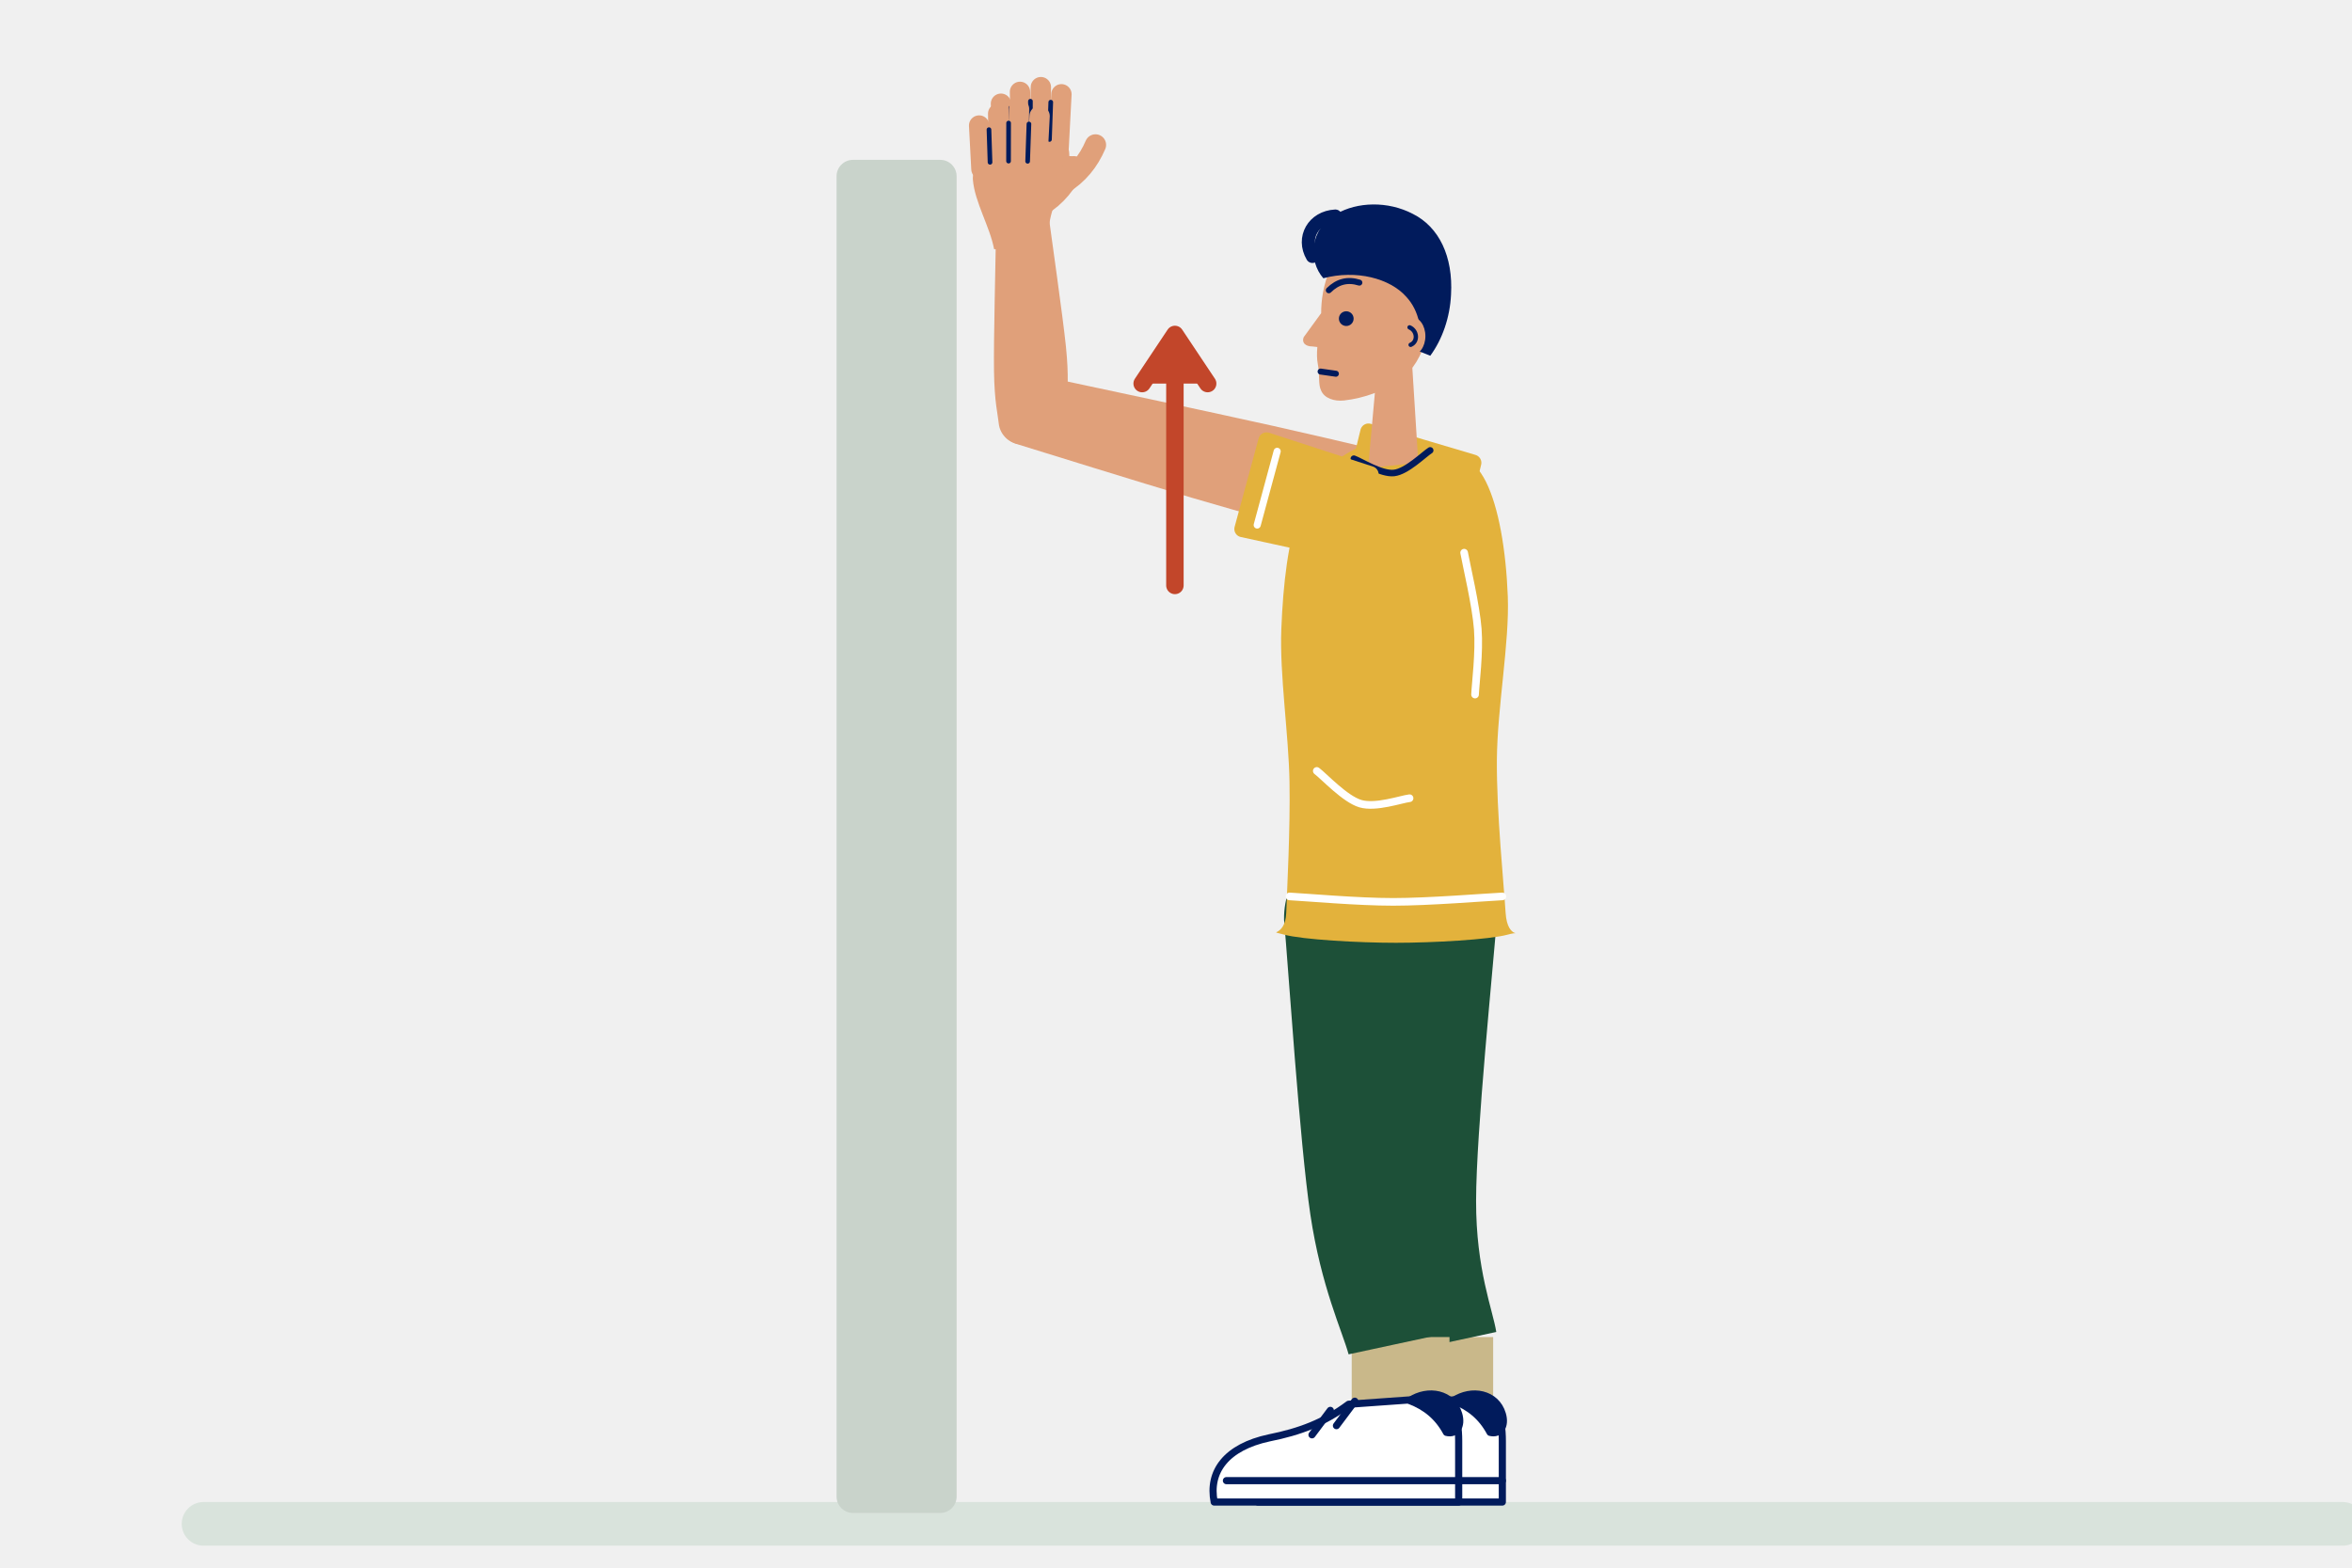
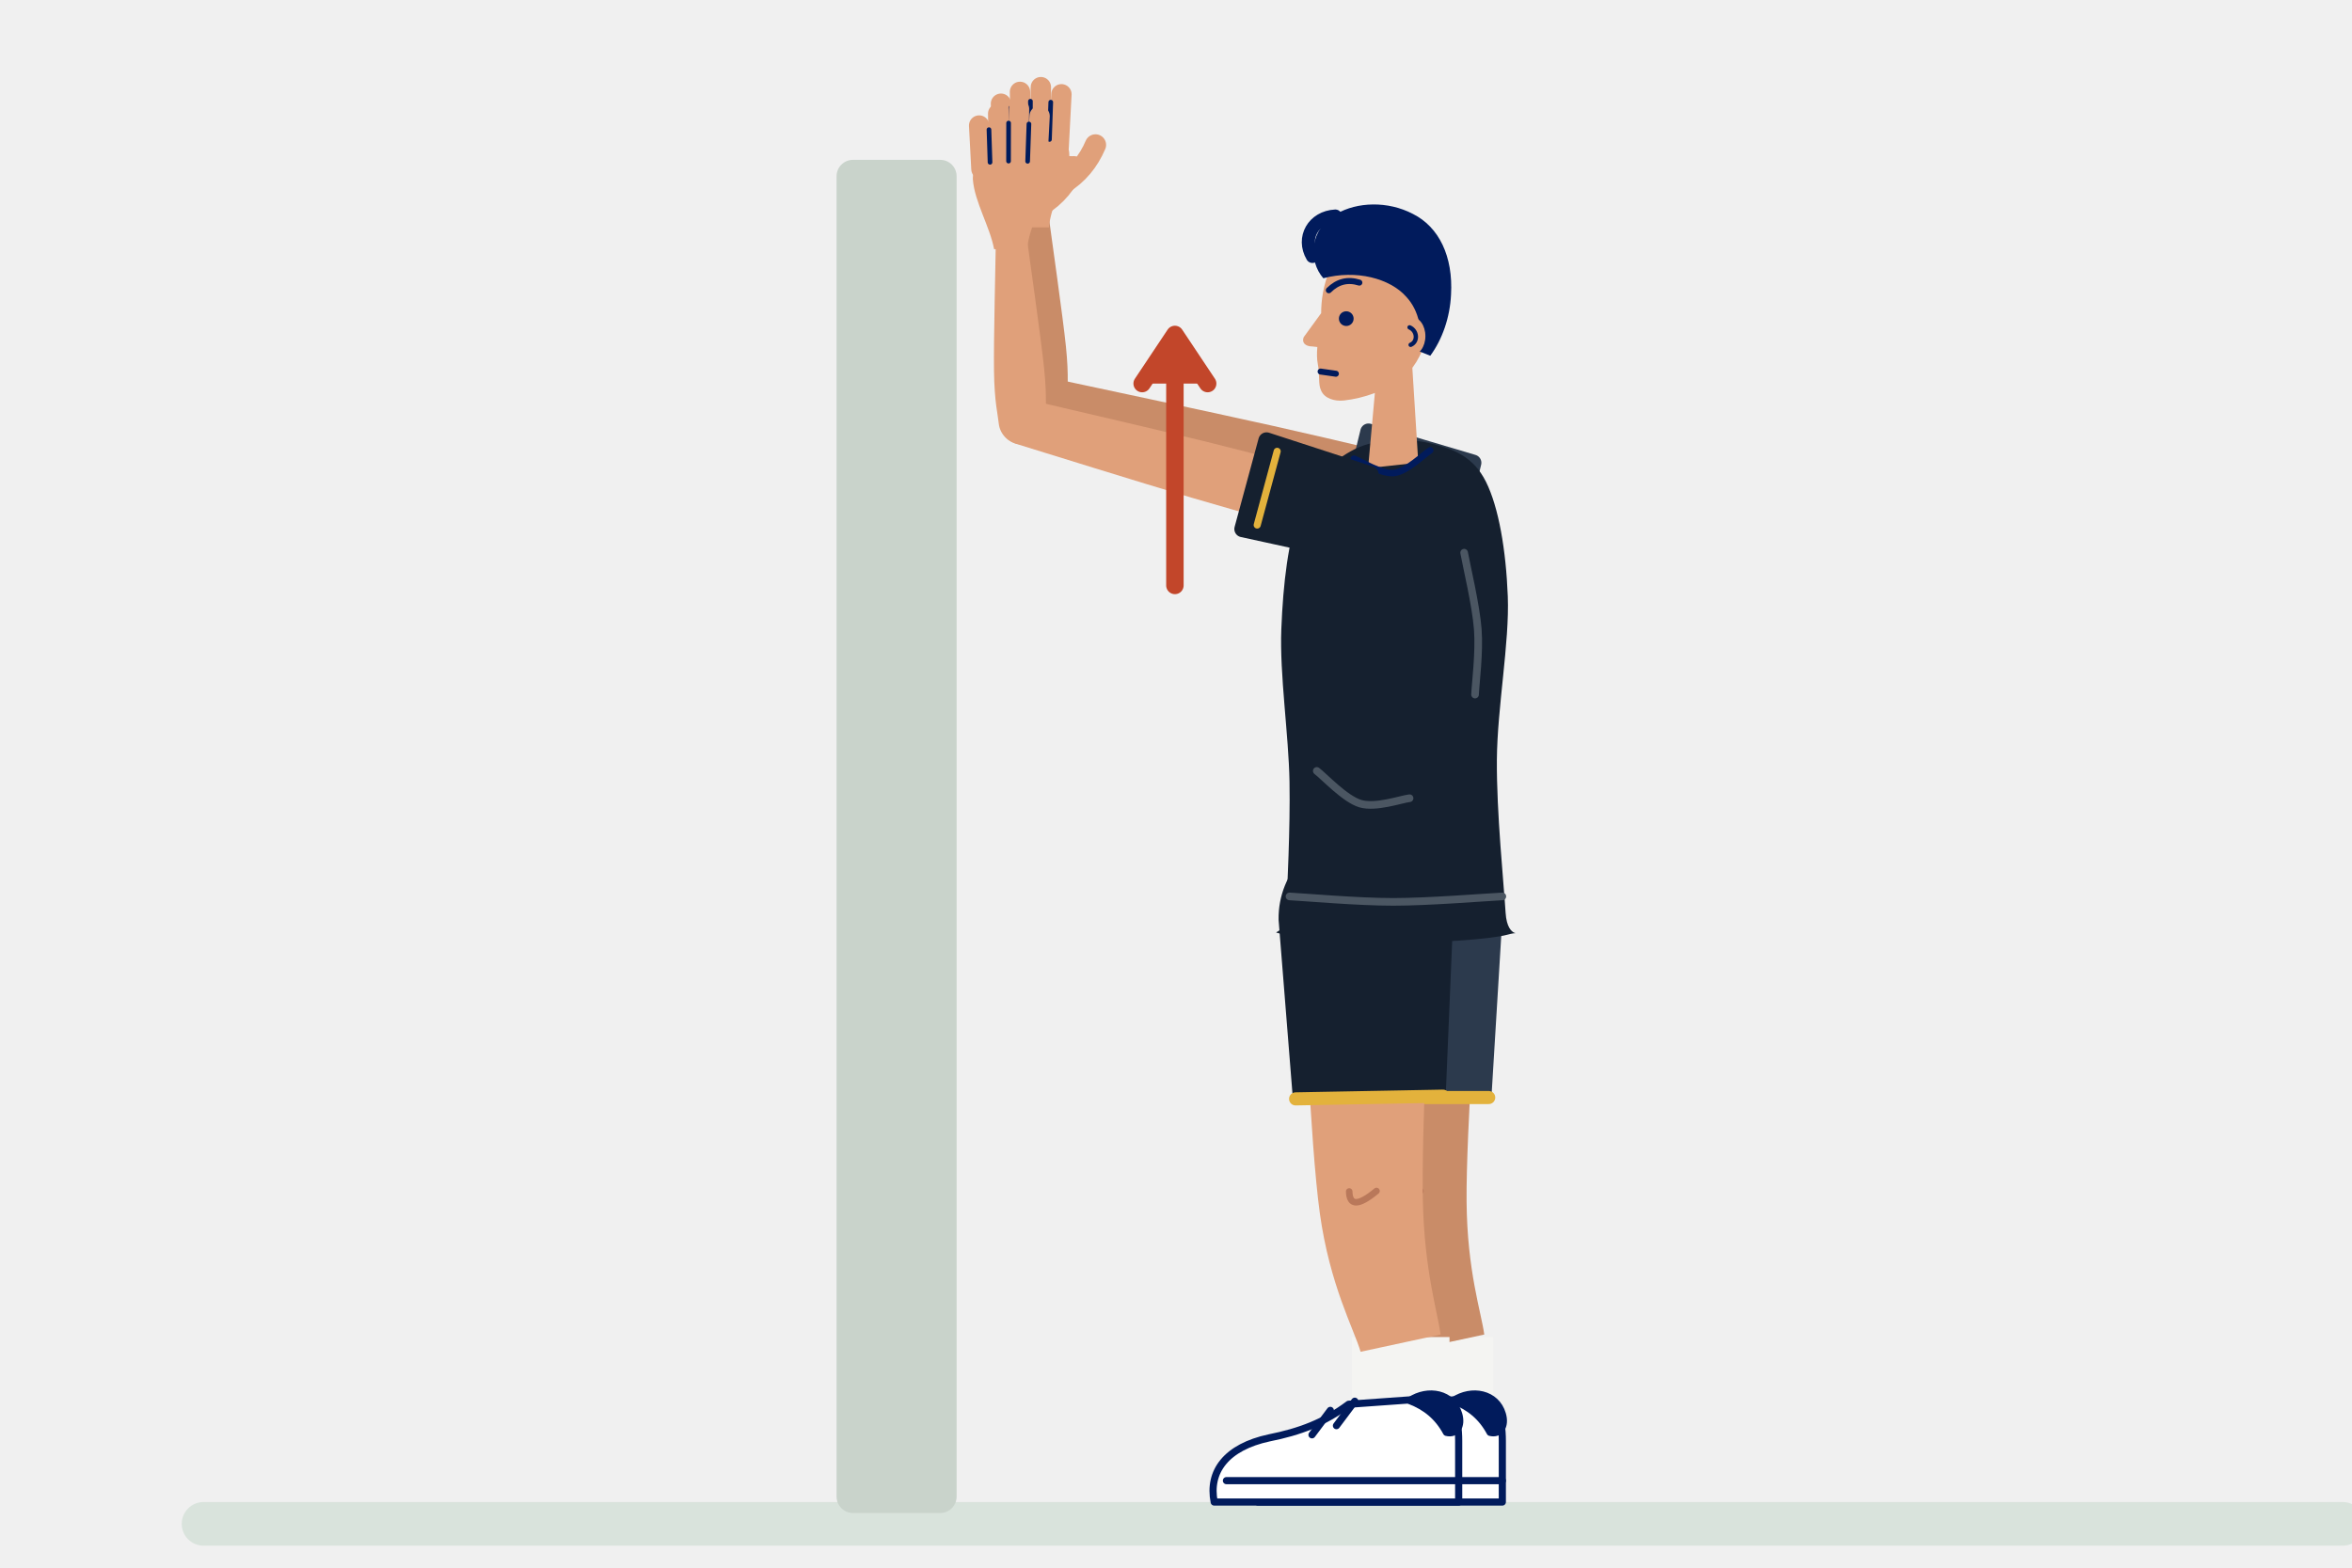
<svg xmlns="http://www.w3.org/2000/svg" viewBox="6.7 10.7 431.0 287.3" role="img" aria-label="Wall Slides, slide up">
  <rect x="40" y="286" width="400" height="8" rx="4" fill="#d9e3dc" />
  <rect x="160" y="40" width="22" height="248" rx="3" fill="#c9d3cb" />
-   <path d="M202.29 83.75 C202.25 82.16 202.61 79.86 202.03 74.21 C201.45 68.56 199.33 53.9 198.8 49.84 L193.2 50.16 C193.15 54.26 192.76 69.07 192.85 74.75 C192.93 80.43 193.56 82.67 193.71 84.25 A4.3 4.3 0 0 0 202.29 83.75 Z" fill="#e0a07a" />
-   <path d="M273.32 96.56 C267.76 95.26 252.34 91.52 239.95 88.75 C227.56 85.98 205.82 81.39 198.99 79.92 A4.2 4.2 0 0 0 197.01 88.08 C203.75 89.91 225.17 95.82 237.45 99.05 C249.73 102.28 265.14 106.04 270.68 107.44 Z" fill="#e0a07a" />
-   <path d="M276.66 95.52 L257.47 89.82 L253.5 106.14 L273.17 109.9 Z" fill="#e3b23c" stroke="#e3b23c" stroke-width="3" stroke-linecap="round" stroke-linejoin="round" />
-   <path d="M259.47 91.75 C258.92 94.01 256.71 103.08 256.16 105.35" fill="none" stroke="#FFFFFF" stroke-width="1.3" stroke-linecap="round" stroke-linejoin="round" />
+   <path d="M202.29 83.75 C202.25 82.16 202.61 79.86 202.03 74.21 C201.45 68.56 199.33 53.9 198.8 49.84 L193.2 50.16 C193.15 54.26 192.76 69.07 192.85 74.75 C192.93 80.43 193.56 82.67 193.71 84.25 A4.3 4.3 0 0 0 202.29 83.75 Z" fill="#c98c68" />
+   <path d="M273.32 96.56 C267.76 95.26 252.34 91.52 239.95 88.75 C227.56 85.98 205.82 81.39 198.99 79.92 A4.2 4.2 0 0 0 197.01 88.08 C203.75 89.91 225.17 95.82 237.45 99.05 C249.73 102.28 265.14 106.04 270.68 107.44 Z" fill="#c98c68" />
+   <path d="M276.66 95.52 L257.47 89.82 L253.5 106.14 L273.17 109.9 Z" fill="#2c3a4d" stroke="#2c3a4d" stroke-width="3" stroke-linecap="round" stroke-linejoin="round" />
+   <path d="M259.47 91.75 C258.92 94.01 256.71 103.08 256.16 105.35" fill="none" stroke="#e3b23c" stroke-width="1.3" stroke-linecap="round" stroke-linejoin="round" />
  <g transform="translate(196 50) rotate(0) scale(-1.08 1.08)">
    <path d="M-2.7 2.2 C-3 -1.4 -5.4 -5.6 -6.1 -9.4 C-6.4 -11.6 -5.4 -12.6 -3.6 -12.6 L3.8 -12.6 C5.6 -12.6 6.6 -11.4 6.5 -9.6 C6.2 -5.8 3.6 -1.6 2.9 2.2 Z" fill="#e0a07a" />
    <path d="M-4.35 -11.4 Q-4.61 -16.34 -4.82 -20.39" fill="none" stroke="#e0a07a" stroke-width="3.45" stroke-linecap="round" stroke-linejoin="round" />
    <path d="M-1.15 -11.4 Q-1.25 -17.01 -1.33 -21.6" fill="none" stroke="#e0a07a" stroke-width="3.45" stroke-linecap="round" stroke-linejoin="round" />
    <path d="M2.05 -11.4 Q2.14 -16.57 2.21 -20.8" fill="none" stroke="#e0a07a" stroke-width="3.45" stroke-linecap="round" stroke-linejoin="round" />
    <path d="M5.05 -11.4 Q5.26 -15.46 5.44 -18.79" fill="none" stroke="#e0a07a" stroke-width="3.45" stroke-linecap="round" stroke-linejoin="round" />
    <path d="M-5 -5.2 C-7.6 -6.8 -9.4 -9 -10.6 -11.8" fill="none" stroke="#e0a07a" stroke-width="3.6" stroke-linecap="round" stroke-linejoin="round" />
    <path d="M-3.6 -2.4 C-5.8 -5.2 -7.6 -7 -9.6 -9.4 L-5.6 -10 Z" fill="#e0a07a" />
    <path d="M-3.01 -19.05 L-2.79 -12.72" fill="none" stroke="#011B5C" stroke-width="0.79" stroke-linecap="round" stroke-linejoin="round" />
    <path d="M0.44 -19.21 L0.45 -12.75" fill="none" stroke="#011B5C" stroke-width="0.79" stroke-linecap="round" stroke-linejoin="round" />
    <path d="M3.77 -18.09 L3.59 -12.55" fill="none" stroke="#011B5C" stroke-width="0.79" stroke-linecap="round" stroke-linejoin="round" />
  </g>
-   <path d="M262.4 269.2 L280.32 267.52 L280.32 255.76 L262.4 255.76 Z" fill="#c9b88a" />
-   <path d="M251 179 C251.64 188.03 253.01 219.87 254.81 233.19 C256.62 246.51 260.66 254.64 261.83 258.93 L280.89 254.83 C280.27 250.82 277.17 243.45 277.19 230.81 C277.2 218.17 280.36 187.63 281 179 A15 15 0 0 0 251 179 Z" fill="#1d5038" />
+   <path d="M262.4 269.2 L280.32 267.52 L280.32 255.76 L262.4 255.76 Z" fill="#f4f4f2" />
+   <path d="M254 179 C254.43 188 254.88 219.76 256.55 233.01 C258.22 246.25 262.78 254.22 264.03 258.46 L278.69 255.3 C278.15 251.25 275.56 243.71 275.45 230.99 C275.33 218.28 277.57 187.67 278 179 A12 12 0 0 0 254 179 Z" fill="#c98c68" />
+   <path d="M262 229 q0 4 5 0" fill="none" stroke="#b9785a" stroke-width="1.2" stroke-linecap="round" stroke-linejoin="round" />
+   <path d="M250 179 C250.33 184.48 251.67 206.38 252 211.86 L280 211.86 C280.33 206.38 281.67 184.48 282 179 A16 16 0 0 0 250 179 Z" fill="#2c3a4d" />
+   <path d="M252.5 211.86 L279.5 211.86" fill="none" stroke="#e3b23c" stroke-width="2.4" stroke-linecap="round" stroke-linejoin="round" />
  <g transform="translate(282 286) rotate(0) scale(1.12 1.12)" stroke="#011B5C" stroke-width="1.17" stroke-linejoin="round" stroke-linecap="round">
    <path d="M-40 0 C-41 -5 -38 -9 -31 -10.5 C-26 -11.5 -22 -13 -18 -16 L-4 -17 C-1 -17 0 -14 0 -10 L0 0 Z" fill="#FFFFFF" />
    <path d="M-8 -16.6 C-5 -18.6 -1 -17.8 0 -14.4 C0.6 -12.4 -0.4 -11 -2 -11.4 C-3.4 -14 -5.4 -15.6 -8 -16.6 Z" fill="#011B5C" />
    <path d="M-38 -3.5 H0" fill="none" />
    <path d="M-24 -11 l3 -4 M-20 -12.5 l3 -4" fill="none" />
  </g>
-   <path d="M254.4 269.2 L272.32 267.52 L272.32 255.76 L254.4 255.76 Z" fill="#c9b88a" />
-   <path d="M242 179.28 C242.81 188.29 244.85 220.02 246.82 233.3 C248.8 246.57 252.66 254.66 253.83 258.93 L272.89 254.83 C272.27 250.81 269.32 243.39 269.18 230.7 C269.03 218.02 271.53 187.38 272 178.72 A15 15 0 0 0 242 179.28 Z" fill="#1d5038" />
+   <path d="M254.4 269.2 L272.32 267.52 L272.32 255.76 L254.4 255.76 Z" fill="#f4f4f2" />
+   <path d="M245 179.23 C245.6 188.2 246.73 219.89 248.56 233.1 C250.4 246.3 254.78 254.23 256.03 258.46 L270.69 255.3 C270.15 251.23 267.72 243.66 267.44 230.9 C267.15 218.15 268.74 187.46 269 178.77 A12 12 0 0 0 245 179.23 Z" fill="#e0a07a" />
+   <path d="M253.94 229.08 q0.08 4 5 -0.09" fill="none" stroke="#b9785a" stroke-width="1.2" stroke-linecap="round" stroke-linejoin="round" />
+   <path d="M241 179.3 C241.44 184.77 243.19 206.65 243.62 212.12 L271.62 211.6 C271.85 206.11 272.77 184.18 273 178.7 A16 16 0 0 0 241 179.3 Z" fill="#15202f" />
+   <path d="M244.12 212.11 L271.12 211.61" fill="none" stroke="#e3b23c" stroke-width="2.4" stroke-linecap="round" stroke-linejoin="round" />
  <g transform="translate(274 286) rotate(0) scale(1.12 1.12)" stroke="#011B5C" stroke-width="1.17" stroke-linejoin="round" stroke-linecap="round">
    <path d="M-40 0 C-41 -5 -38 -9 -31 -10.5 C-26 -11.5 -22 -13 -18 -16 L-4 -17 C-1 -17 0 -14 0 -10 L0 0 Z" fill="#FFFFFF" />
    <path d="M-8 -16.6 C-5 -18.6 -1 -17.8 0 -14.4 C0.6 -12.4 -0.4 -11 -2 -11.4 C-3.4 -14 -5.4 -15.6 -8 -16.6 Z" fill="#011B5C" />
    <path d="M-38 -3.5 H0" fill="none" />
    <path d="M-24 -11 l3 -4 M-20 -12.5 l3 -4" fill="none" />
  </g>
-   <path d="M242 182 C238.65 181.08 242.23 182.67 242.4 178 C242.57 173.33 243.15 162.67 243 154 C242.85 145.33 241.17 134.33 241.5 126 C241.83 117.67 242.75 109.5 245 104 C247.25 98.5 251 95 255 93 C259 91 265 91 269 92 C273 93 276.67 94.33 279 99 C281.33 103.67 282.67 111.5 283 120 C283.33 128.5 281.07 140.33 281 150 C280.93 159.67 282.27 172.67 282.6 178 C282.93 183.33 286.35 181.08 283 182 C279.65 182.92 269.33 183.5 262.5 183.5 C255.67 183.5 245.35 182.92 242 182 Z" fill="#e3b23c" />
-   <path d="M243 175 C246.17 175.17 255.5 176 262 176 C268.5 176 278.67 175.17 282 175" fill="none" stroke="#FFFFFF" stroke-width="1.4" stroke-linecap="round" stroke-linejoin="round" />
-   <path d="M275 112 C275.42 114.33 277.17 121.67 277.5 126 C277.83 130.33 277.08 136 277 138" fill="none" stroke="#FFFFFF" stroke-width="1.4" stroke-linecap="round" stroke-linejoin="round" />
-   <path d="M248 152 C249.33 153 253.17 157.17 256 158 C258.83 158.83 263.5 157.17 265 157" fill="none" stroke="#FFFFFF" stroke-width="1.4" stroke-linecap="round" stroke-linejoin="round" />
+   <path d="M242 182 C238.65 181.08 242.23 182.67 242.4 178 C242.57 173.33 243.15 162.67 243 154 C242.85 145.33 241.17 134.33 241.5 126 C241.83 117.67 242.75 109.5 245 104 C247.25 98.5 251 95 255 93 C259 91 265 91 269 92 C273 93 276.67 94.33 279 99 C281.33 103.67 282.67 111.5 283 120 C283.33 128.5 281.07 140.33 281 150 C280.93 159.67 282.27 172.67 282.6 178 C282.93 183.33 286.35 181.08 283 182 C279.65 182.92 269.33 183.5 262.5 183.5 C255.67 183.5 245.35 182.92 242 182 Z" fill="#15202f" />
+   <path d="M243 175 C246.17 175.17 255.5 176 262 176 C268.5 176 278.67 175.17 282 175" fill="none" stroke="#4b5662" stroke-width="1.4" stroke-linecap="round" stroke-linejoin="round" />
+   <path d="M275 112 C275.42 114.33 277.17 121.67 277.5 126 C277.83 130.33 277.08 136 277 138" fill="none" stroke="#4b5662" stroke-width="1.4" stroke-linecap="round" stroke-linejoin="round" />
+   <path d="M248 152 C249.33 153 253.17 157.17 256 158 C258.83 158.83 263.5 157.17 265 157" fill="none" stroke="#4b5662" stroke-width="1.4" stroke-linecap="round" stroke-linejoin="round" />
  <path d="M257.4 96.5 L266.6 95.5 L265.5 78 L258.8 81 Z" fill="#e0a07a" />
  <path d="M254.79 94.77 C256.02 95.21 259.82 97.65 262.15 97.39 C264.48 97.14 267.67 93.94 268.78 93.25" fill="none" stroke="#011B5C" stroke-width="1.2" stroke-linecap="round" stroke-linejoin="round" />
  <g transform="translate(260 70.5) rotate(0)">
    <path d="M-9.6 -10.4 C-10.8 -7.6 -11.2 -4.8 -11.2 -2.4 L-14.4 2 C-14.8 3 -14.1 3.7 -12.8 3.7 L-11.9 3.8 C-12 5 -12 6 -11.8 7 C-11.4 9 -11.8 10.6 -11.2 11.8 C-10.6 13.2 -8.8 13.8 -7 13.6 C-3.4 13.2 0.6 11.8 3.6 9.6 C5.6 8 7.2 5.4 8 2.4 L8.6 -6 L2 -14 Z" fill="#e0a07a" />
    <path d="M-10.8 -8.8 C-13.6 -12 -13.4 -17.8 -8.4 -20.6 C-4.6 -22.8 1 -23 5.6 -20.6 C10.4 -18.2 13 -12.8 12.6 -5.8 C12.4 -1.6 11 2.4 8.8 5.4 L6.8 4.6 C7.4 0.8 6.8 -2.8 4.4 -5.4 C1.4 -8.8 -4.8 -10.4 -10.8 -8.8 Z" fill="#011B5C" />
    <path d="M-12.8 -12.8 C-14.8 -16.2 -12.6 -20 -8.6 -20.2" fill="none" stroke="#011B5C" stroke-width="2.4" stroke-linecap="round" stroke-linejoin="round" />
    <ellipse cx="5.4" cy="1.8" rx="2.5" ry="3.5" fill="#e0a07a" />
    <path d="M5 0.2 C6.4 0.8 6.6 2.8 5.2 3.4" fill="none" stroke="#011B5C" stroke-width="0.8" stroke-linecap="round" stroke-linejoin="round" />
    <circle cx="-6.6" cy="-1.4" r="1.35" fill="#011B5C" />
    <path d="M-9.8 -6.6 Q-7.4 -9 -4.2 -8" fill="none" stroke="#011B5C" stroke-width="1.1" stroke-linecap="round" stroke-linejoin="round" />
    <path d="M-11.3 8.3 l2.8 0.4" fill="none" stroke="#011B5C" stroke-width="1.1" stroke-linecap="round" stroke-linejoin="round" />
  </g>
  <path d="M198.29 87.75 C198.25 86.16 198.61 83.86 198.03 78.21 C197.45 72.56 195.33 57.9 194.8 53.84 L189.2 54.16 C189.15 58.26 188.76 73.07 188.85 78.75 C188.93 84.43 189.56 86.67 189.71 88.25 A4.3 4.3 0 0 0 198.29 87.75 Z" fill="#e0a07a" />
  <path d="M254.47 98.6 C250.03 97.44 237.73 94.13 227.84 91.68 C217.94 89.24 200.56 85.24 195.1 83.95 A4.2 4.2 0 0 0 192.9 92.05 C198.26 93.7 215.29 99.02 225.06 101.92 C234.84 104.81 247.12 108.16 251.53 109.4 Z" fill="#e0a07a" />
-   <path d="M257.83 97.64 L238.79 91.44 L234.39 107.66 L253.96 111.93 Z" fill="#e3b23c" stroke="#e3b23c" stroke-width="3" stroke-linecap="round" stroke-linejoin="round" />
-   <path d="M240.74 93.42 C240.13 95.67 237.69 104.68 237.08 106.93" fill="none" stroke="#FFFFFF" stroke-width="1.3" stroke-linecap="round" stroke-linejoin="round" />
+   <path d="M257.83 97.64 L238.79 91.44 L234.39 107.66 L253.96 111.93 Z" fill="#15202f" stroke="#15202f" stroke-width="3" stroke-linecap="round" stroke-linejoin="round" />
+   <path d="M240.74 93.42 C240.13 95.67 237.69 104.68 237.08 106.93" fill="none" stroke="#e3b23c" stroke-width="1.3" stroke-linecap="round" stroke-linejoin="round" />
  <g transform="translate(192 54) rotate(0) scale(-1.08 1.08)">
    <path d="M-2.7 2.2 C-3 -1.4 -5.4 -5.6 -6.1 -9.4 C-6.4 -11.6 -5.4 -12.6 -3.6 -12.6 L3.8 -12.6 C5.6 -12.6 6.6 -11.4 6.5 -9.6 C6.2 -5.8 3.6 -1.6 2.9 2.2 Z" fill="#e0a07a" />
    <path d="M-4.35 -11.4 Q-4.61 -16.34 -4.82 -20.39" fill="none" stroke="#e0a07a" stroke-width="3.45" stroke-linecap="round" stroke-linejoin="round" />
    <path d="M-1.15 -11.4 Q-1.25 -17.01 -1.33 -21.6" fill="none" stroke="#e0a07a" stroke-width="3.45" stroke-linecap="round" stroke-linejoin="round" />
    <path d="M2.05 -11.4 Q2.14 -16.57 2.21 -20.8" fill="none" stroke="#e0a07a" stroke-width="3.45" stroke-linecap="round" stroke-linejoin="round" />
    <path d="M5.05 -11.4 Q5.26 -15.46 5.44 -18.79" fill="none" stroke="#e0a07a" stroke-width="3.45" stroke-linecap="round" stroke-linejoin="round" />
    <path d="M-5 -5.2 C-7.6 -6.8 -9.4 -9 -10.6 -11.8" fill="none" stroke="#e0a07a" stroke-width="3.6" stroke-linecap="round" stroke-linejoin="round" />
    <path d="M-3.6 -2.4 C-5.8 -5.2 -7.6 -7 -9.6 -9.4 L-5.6 -10 Z" fill="#e0a07a" />
    <path d="M-3.01 -19.05 L-2.79 -12.72" fill="none" stroke="#011B5C" stroke-width="0.79" stroke-linecap="round" stroke-linejoin="round" />
    <path d="M0.44 -19.21 L0.45 -12.75" fill="none" stroke="#011B5C" stroke-width="0.79" stroke-linecap="round" stroke-linejoin="round" />
    <path d="M3.77 -18.09 L3.59 -12.55" fill="none" stroke="#011B5C" stroke-width="0.79" stroke-linecap="round" stroke-linejoin="round" />
  </g>
  <g fill="none" stroke="#c2462a" stroke-width="3.2" stroke-linecap="round" stroke-linejoin="round">
    <path d="M222 118 Q222 95 222 81" />
    <path d="M228 81 L222 72 L216 81" fill="#c2462a" />
  </g>
</svg>
